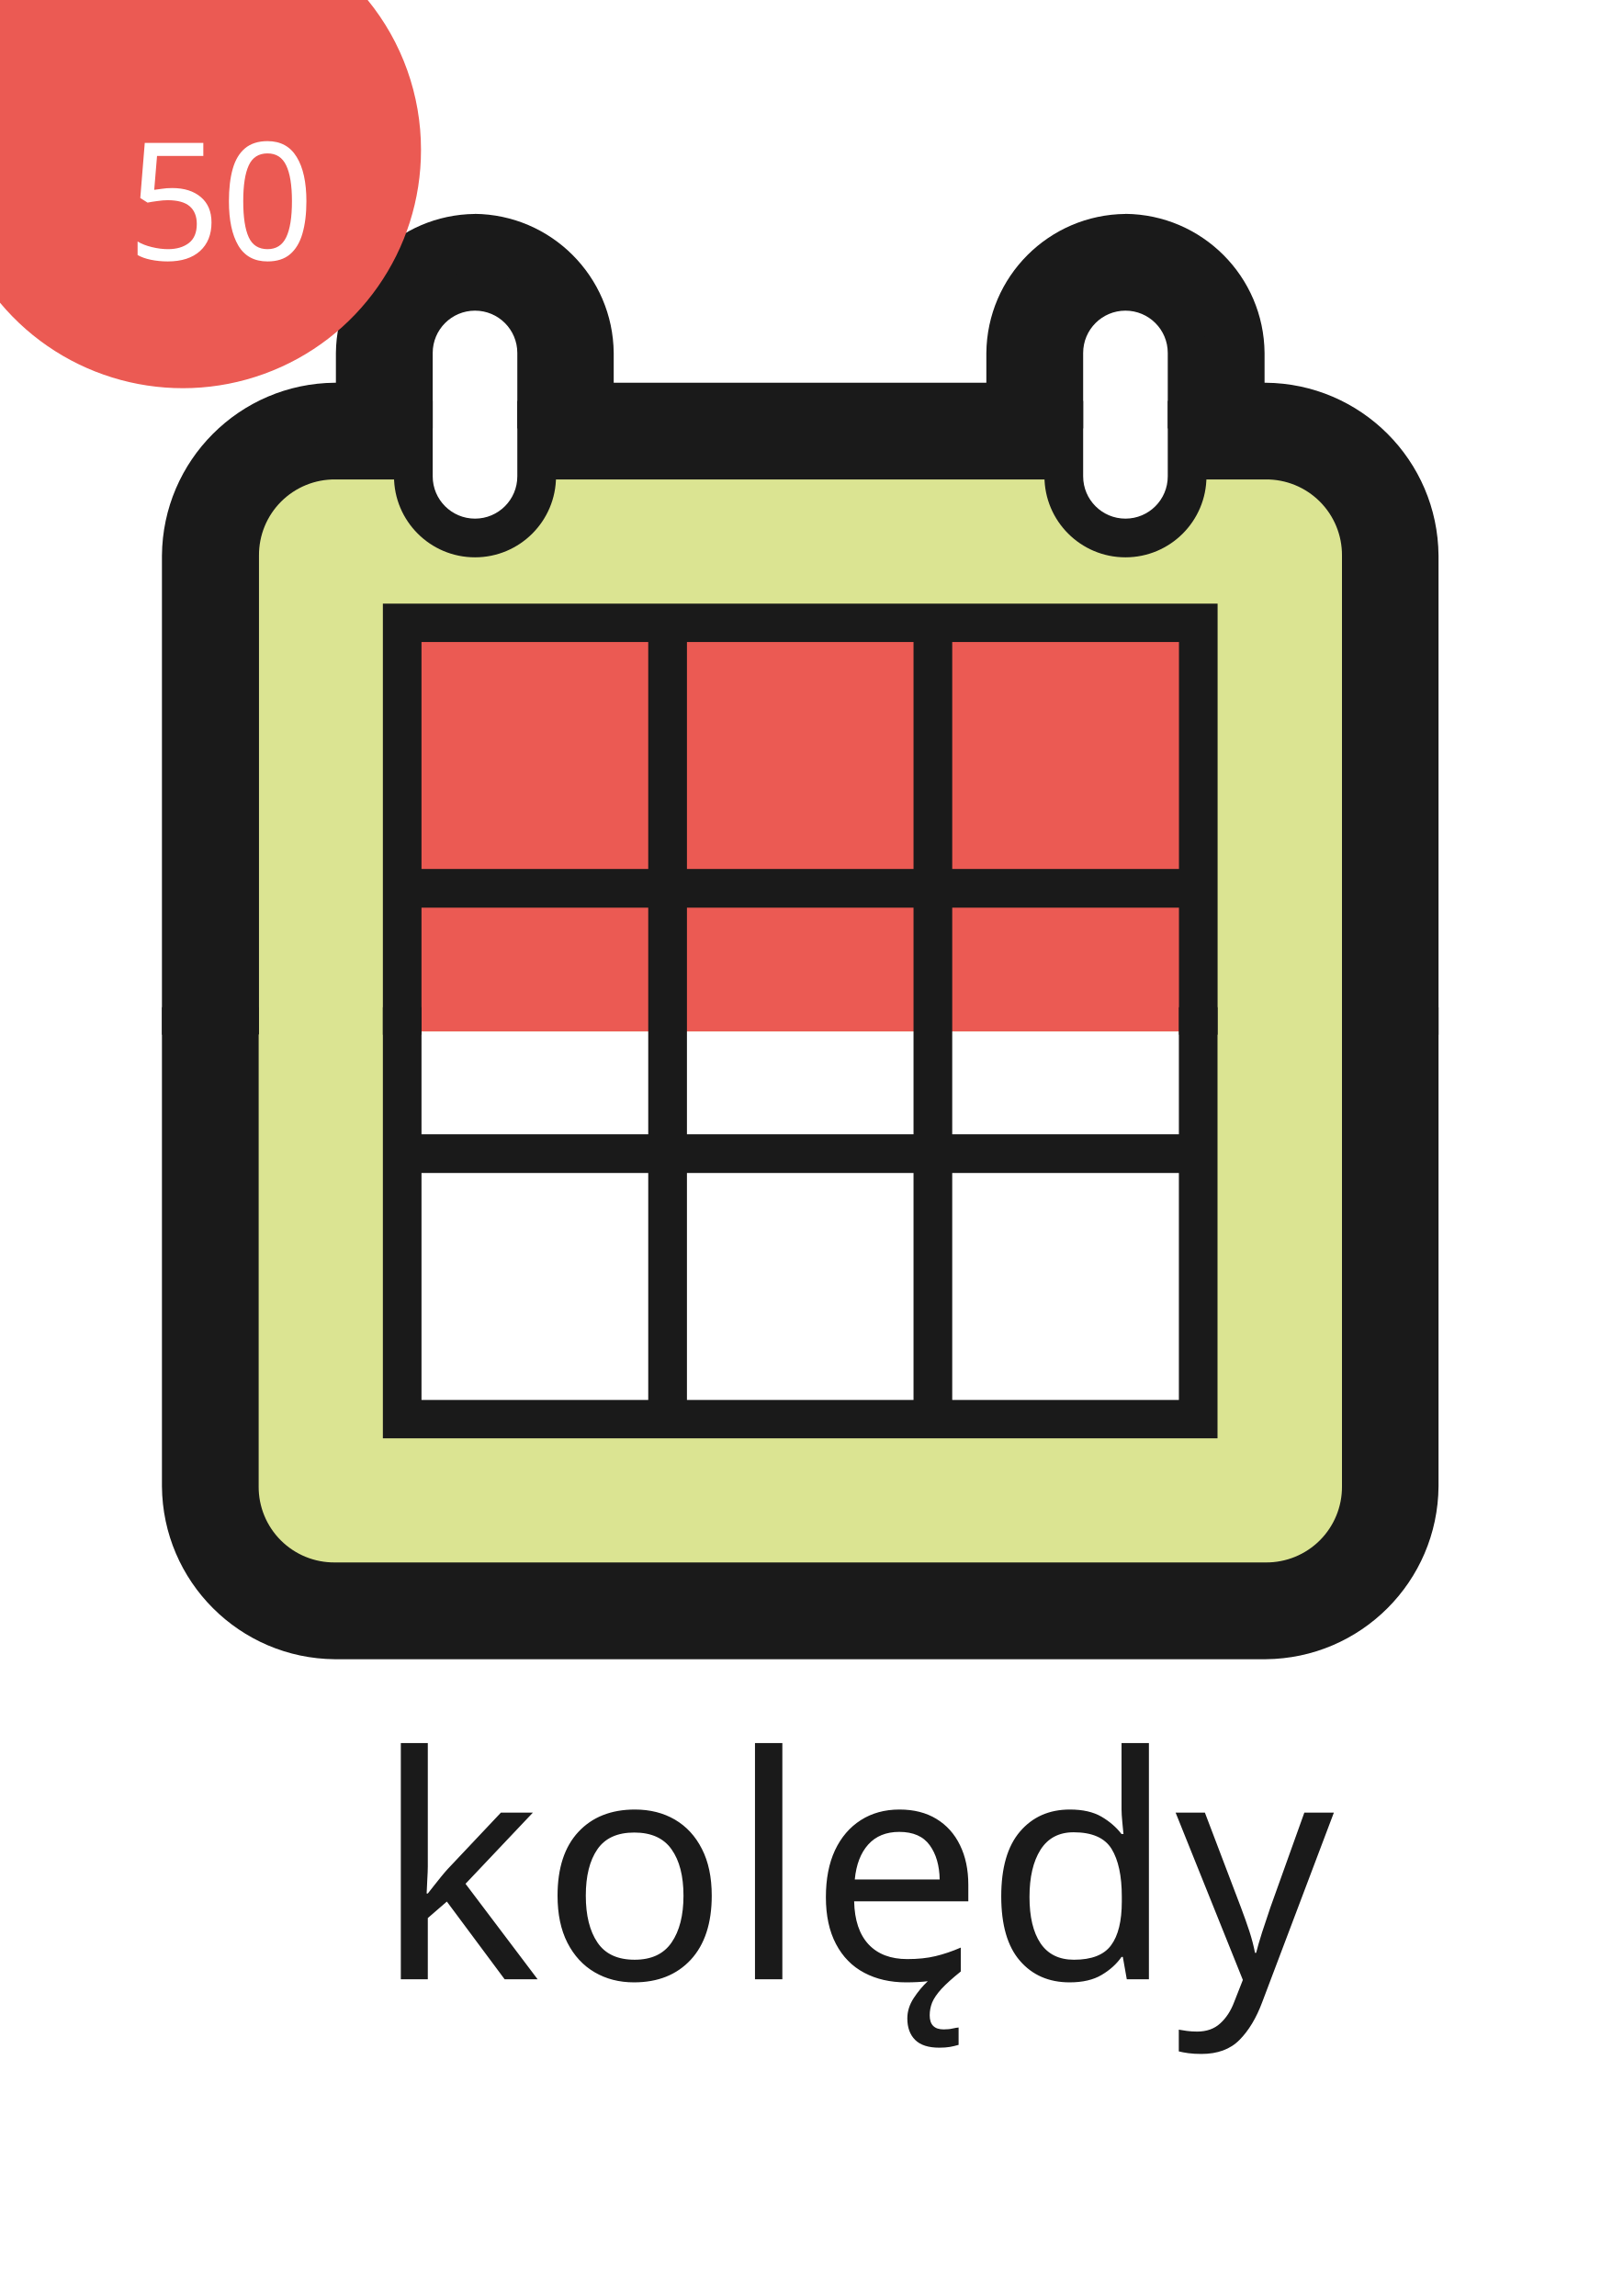
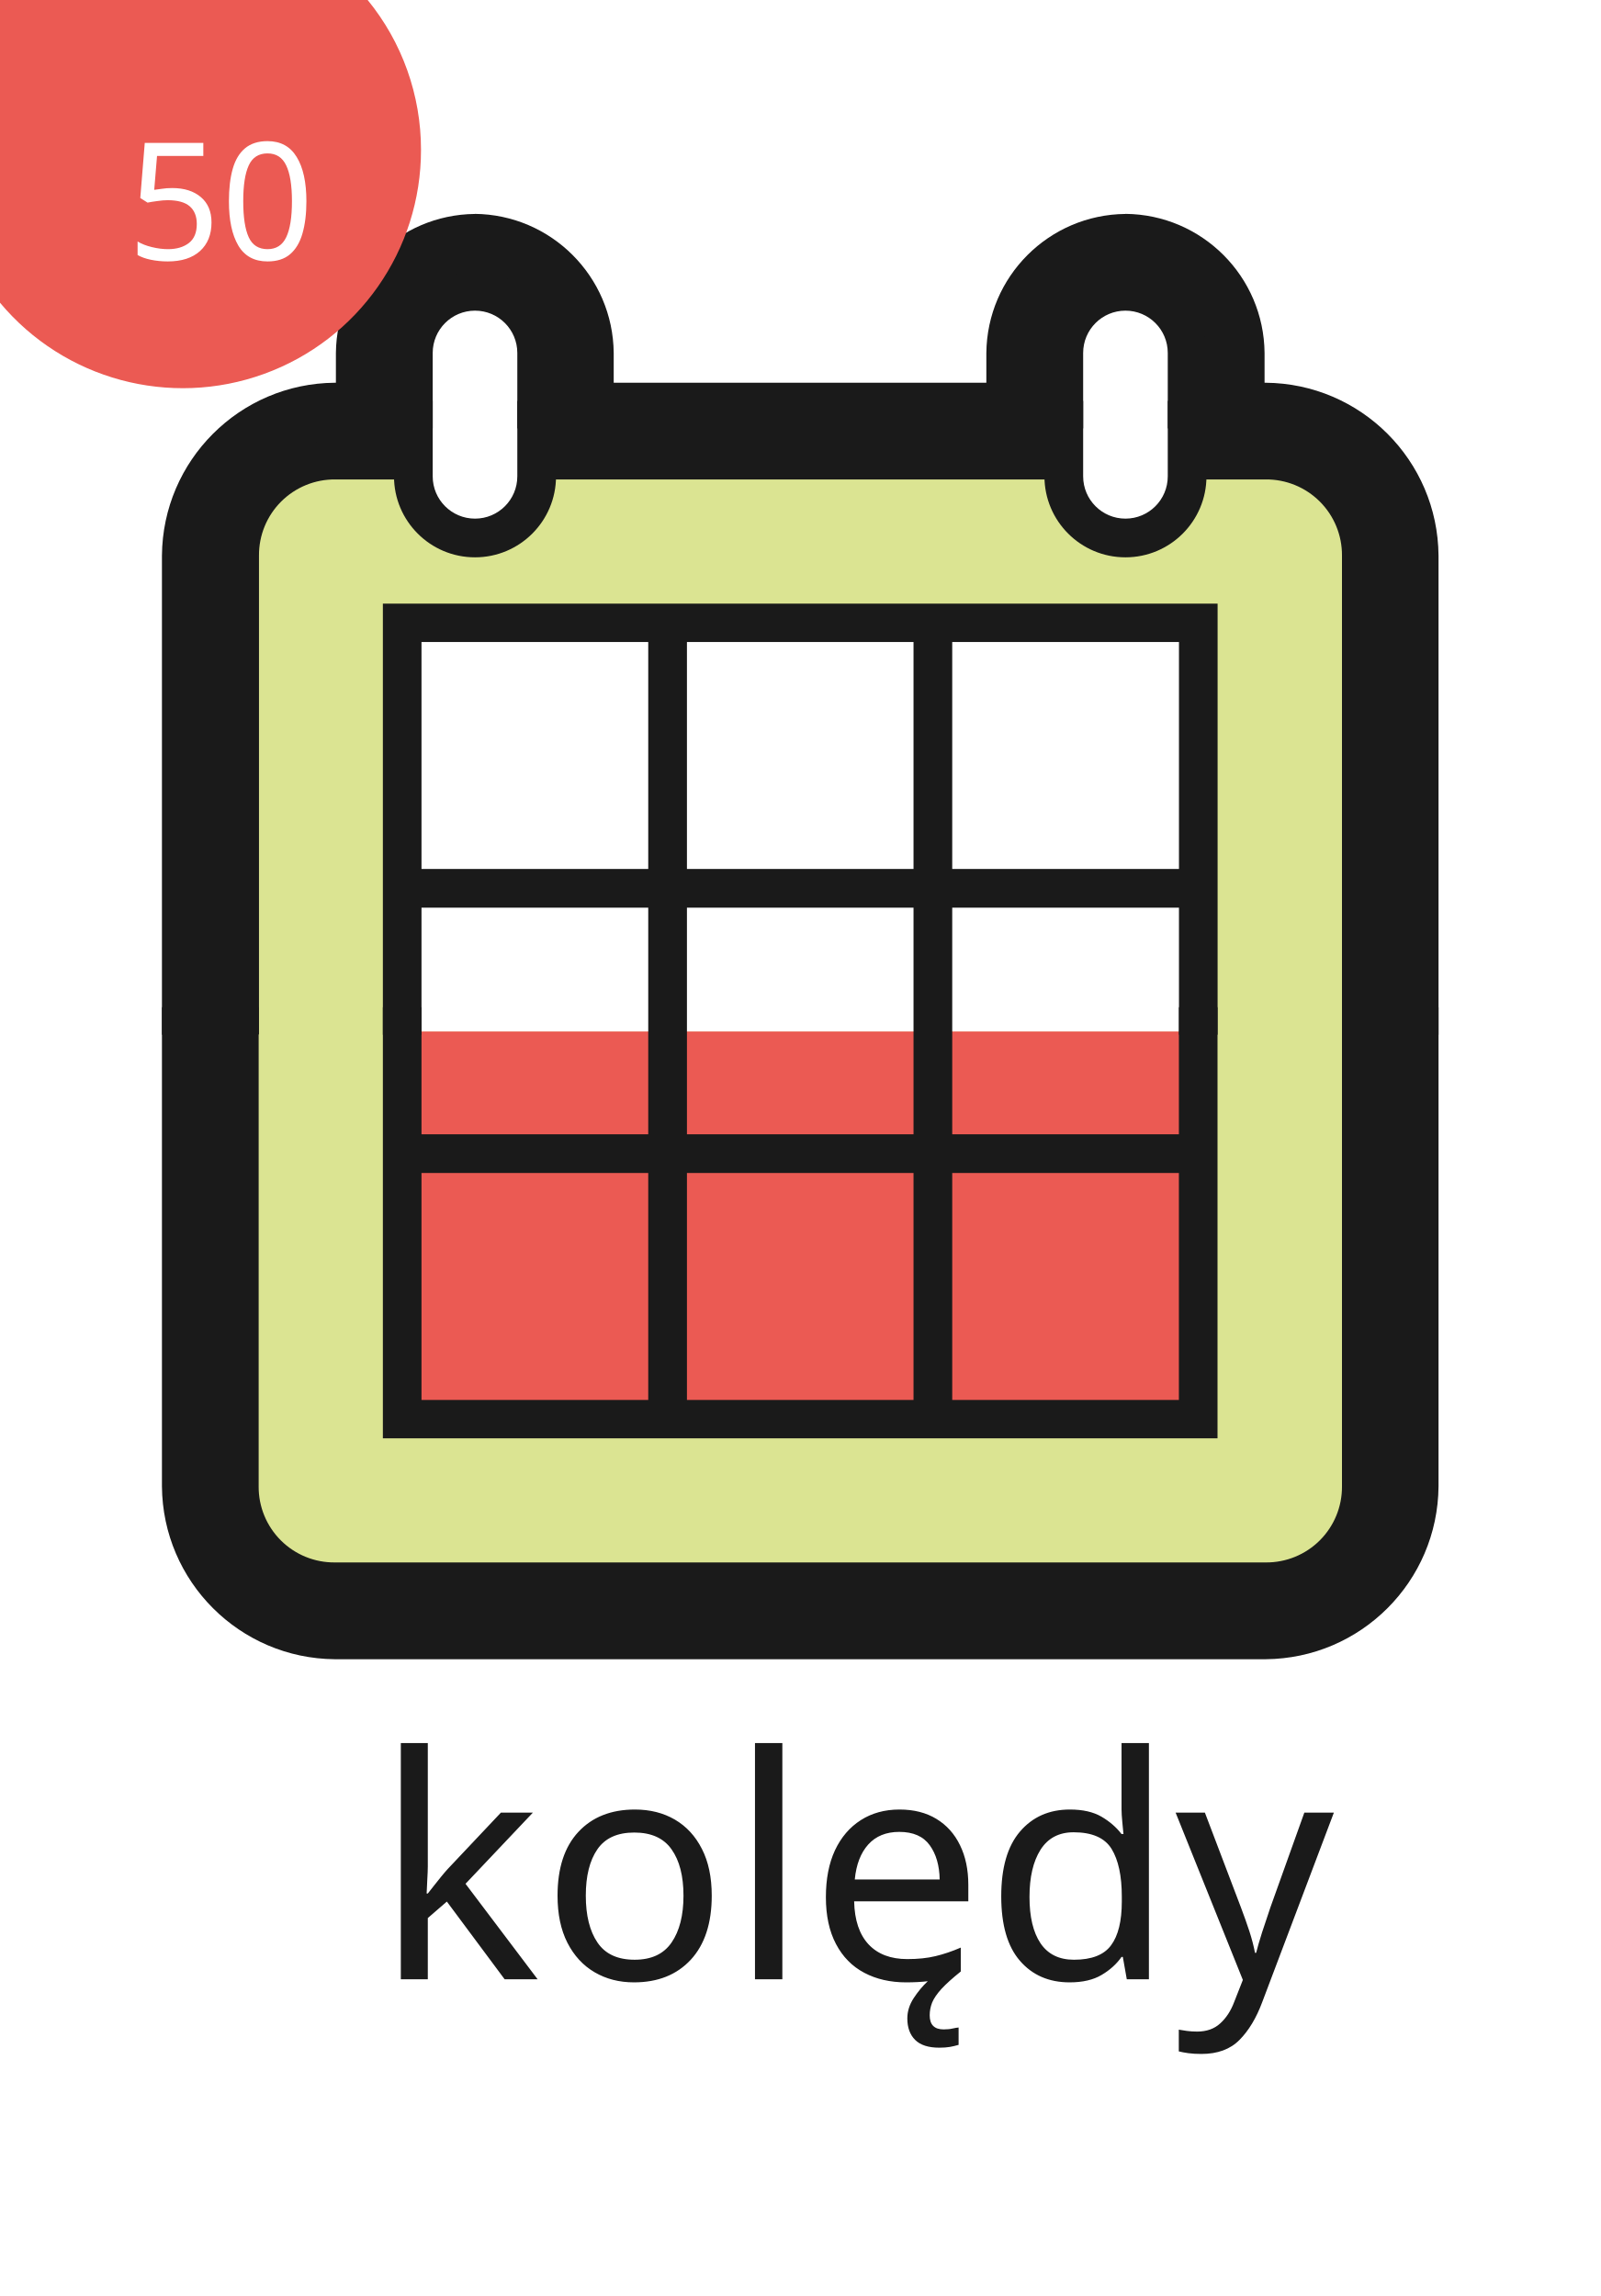
<svg xmlns="http://www.w3.org/2000/svg" id="Слой_1" data-name="Слой 1" viewBox="0 0 195.59 280.63">
  <defs>
    <style>.cls-1,.cls-6{fill:#fff;}.cls-2{font-size:38px;}.cls-2,.cls-3{fill:#1a1a1a;}.cls-2,.cls-6{font-family:Impact;}.cls-4{fill:#dbe492;}.cls-5{fill:#eb5a53;}.cls-6{font-size:20px;}</style>
  </defs>
  <rect class="cls-1" x="-282.56" y="-1.13" width="493.56" height="290.47" />
  <text class="cls-2" transform="translate(45.75 241.92)">kolędy</text>
  <path class="cls-3" d="M41.06,49v9.22a17,17,0,0,0,34,0V49Zm0,0" />
  <path class="cls-3" d="M120.55,49v9.22a17,17,0,0,0,34,0V49Zm0,0" />
  <path class="cls-3" d="M58.05,26.15a17.16,17.16,0,0,0-17,17v9.22H75V43.14a17.16,17.16,0,0,0-17-17Zm0,0" />
  <path class="cls-3" d="M137.54,26.15a17.16,17.16,0,0,0-17,17v9.22h34V43.14a17.16,17.16,0,0,0-17-17Zm0,0" />
  <path class="cls-3" d="M19.79,123.11v58.56A21.3,21.3,0,0,0,40.92,202.8H154.67a21.3,21.3,0,0,0,21.13-21.13V123.11H156.89v58.56a2,2,0,0,1-2.22,2.21H40.92a2,2,0,0,1-2.22-2.21V123.11Zm0,0" />
  <path class="cls-3" d="M40.92,46.78A21.3,21.3,0,0,0,19.79,67.91v58.56H38.7V67.91a2,2,0,0,1,2.22-2.22H154.67a2,2,0,0,1,2.22,2.22v58.56H175.8V67.91a21.3,21.3,0,0,0-21.13-21.13Zm0,0" />
  <path class="cls-4" d="M40.92,56.24H154.67a11.65,11.65,0,0,1,11.68,11.67V181.67a11.65,11.65,0,0,1-11.68,11.67H40.92a11.65,11.65,0,0,1-11.68-11.67V67.91A11.65,11.65,0,0,1,40.92,56.24Zm0,0" />
-   <rect class="cls-5" x="49.15" y="76.14" width="97.29" height="32.67" />
-   <rect class="cls-5" x="49.15" y="109.74" width="97.29" height="16.34" />
-   <rect class="cls-1" x="49.15" y="126.08" width="97.29" height="47.47" />
+   <rect class="cls-1" x="49.15" y="76.14" width="97.29" height="32.67" />
+   <rect class="cls-1" x="49.15" y="109.74" width="97.29" height="16.34" />
+   <rect class="cls-5" x="49.15" y="126.08" width="97.29" height="47.47" />
  <path class="cls-3" d="M26.88,123.11v58.56a14.06,14.06,0,0,0,14,14H154.67a14.06,14.06,0,0,0,14-14V123.11H164v58.56a9.23,9.23,0,0,1-9.31,9.3H40.92a9.23,9.23,0,0,1-9.31-9.3V123.11Zm0,0" />
  <path class="cls-3" d="M46.79,123.11V175.8h102V123.11h-4.72v48H51.51v-48Zm0,0" />
  <path class="cls-3" d="M40.92,53.87a14.06,14.06,0,0,0-14,14v58.56h4.73V67.91a9.24,9.24,0,0,1,9.31-9.31H154.67A9.24,9.24,0,0,1,164,67.91v58.56h4.73V67.91a14.06,14.06,0,0,0-14-14Zm0,0" />
  <rect class="cls-3" x="111.64" y="76.14" width="4.73" height="97.29" />
  <rect class="cls-3" x="79.22" y="76.14" width="4.73" height="97.29" />
  <rect class="cls-3" x="49.15" y="138.64" width="97.29" height="4.73" />
  <rect class="cls-3" x="49.15" y="106.21" width="97.29" height="4.73" />
  <path class="cls-3" d="M46.79,73.78v52.69h4.72v-48h92.57v48h4.72V73.78Zm0,0" />
  <path class="cls-1" d="M58.05,35.61a7.52,7.52,0,0,1,7.54,7.53V58.22a7.54,7.54,0,0,1-15.08,0V43.14a7.52,7.52,0,0,1,7.54-7.53Zm0,0" />
  <path class="cls-3" d="M48.15,49v9.22a9.9,9.9,0,0,0,19.8,0V49H63.22v9.22a5.17,5.17,0,0,1-10.34,0V49Zm0,0" />
  <path class="cls-1" d="M137.54,35.61a7.52,7.52,0,0,1,7.54,7.53V58.22a7.54,7.54,0,0,1-15.08,0V43.14a7.52,7.52,0,0,1,7.54-7.53Zm0,0" />
  <path class="cls-3" d="M127.64,49v9.22a9.9,9.9,0,0,0,19.8,0V49h-4.73v9.22a5.17,5.17,0,0,1-10.34,0V49Zm0,0" />
  <path class="cls-3" d="M58.05,33.24a9.94,9.94,0,0,0-9.9,9.9v9.22h4.73V43.14a5.17,5.17,0,1,1,10.34,0v9.22H68V43.14a9.93,9.93,0,0,0-9.9-9.9Zm0,0" />
  <path class="cls-3" d="M137.54,33.24a9.93,9.93,0,0,0-9.9,9.9v9.22h4.73V43.14a5.17,5.17,0,0,1,10.34,0v9.22h4.73V43.14a9.94,9.94,0,0,0-9.9-9.9Zm0,0" />
  <path class="cls-5" d="M44.93,0l-29,0H0L0,16q0,10.48,0,21A29.11,29.11,0,0,0,51.45,18.3,28.92,28.92,0,0,0,44.93,0Z" />
  <text class="cls-6" transform="translate(15.55 31.75)">50</text>
</svg>
